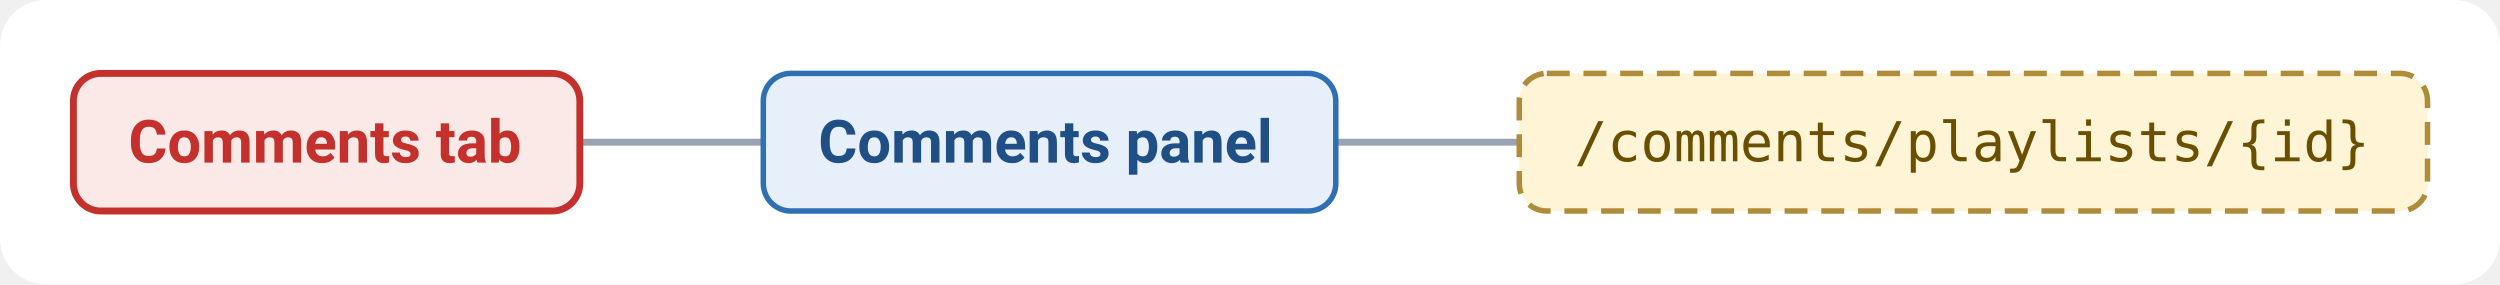
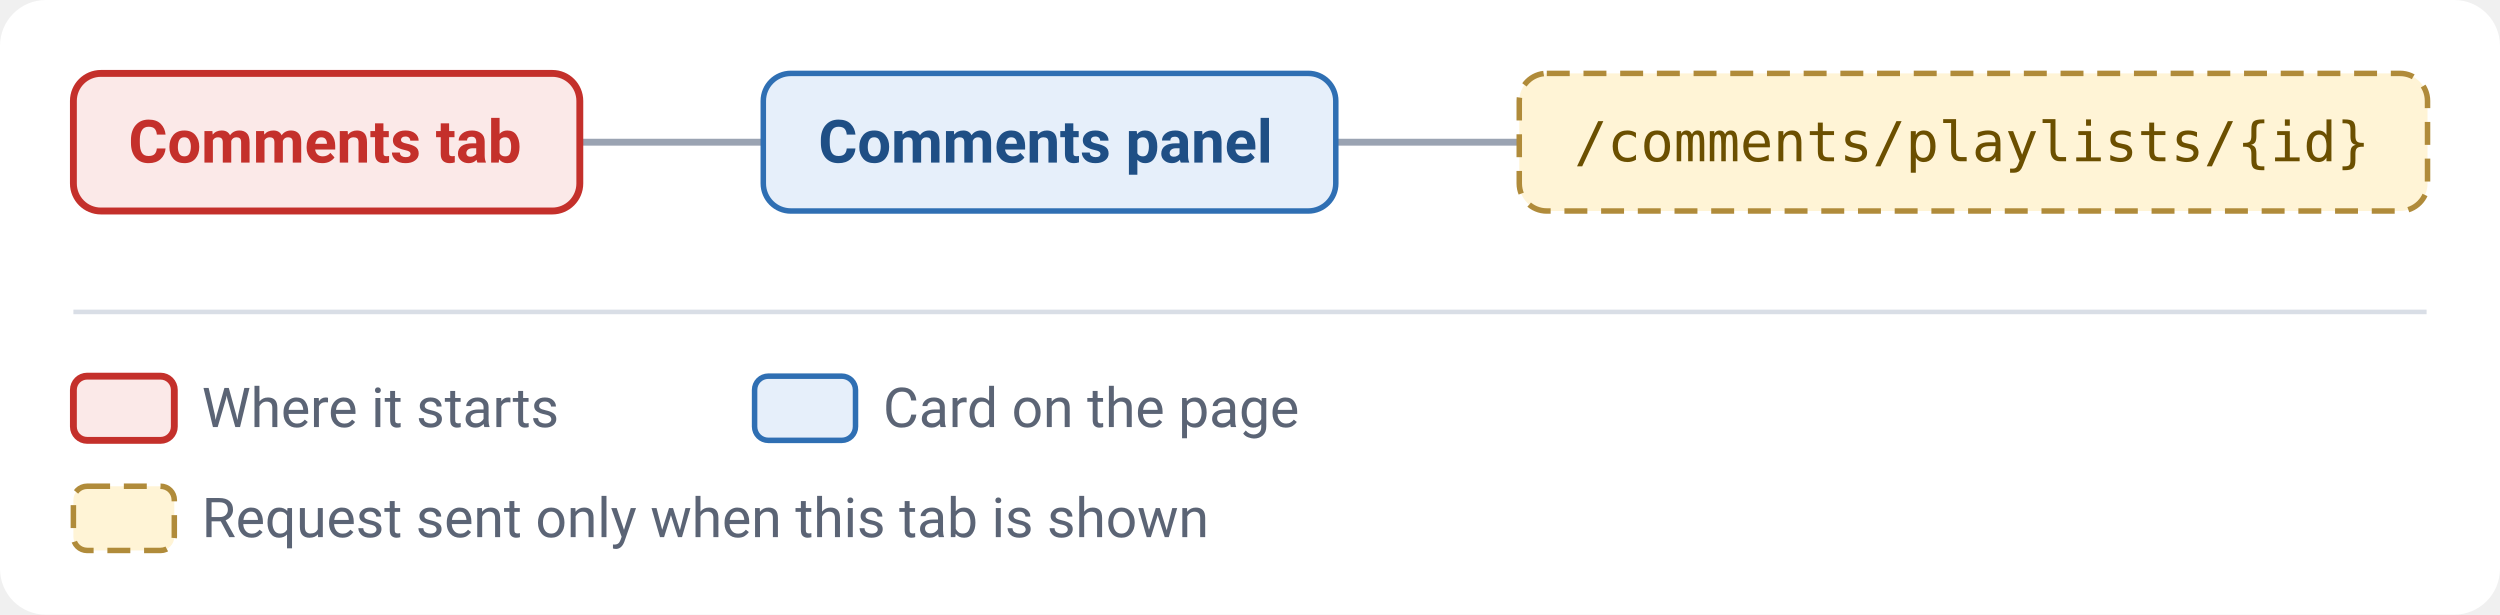
- <svg xmlns="http://www.w3.org/2000/svg" width="545" height="62" viewBox="0 0 545 62" role="img" aria-label="Routes used by the playlist Comments tab">
+ <svg xmlns="http://www.w3.org/2000/svg" width="545" height="134" viewBox="0 0 545 134" role="img" aria-label="Routes used by the playlist Comments tab">
  <style>
  .bg { fill: #ffffff; }
  text { font-family: system-ui, -apple-system, "Segoe UI", Roboto, Arial, sans-serif; font-size: 13px; dominant-baseline: central; }
  .mono { font-family: ui-monospace, SFMono-Regular, Menlo, Consolas, monospace; font-size: 12px; }
  .edge { fill: none; stroke: #9aa3b2; stroke-width: 1.5; }
  .edge-label { font-size: 11.5px; font-style: italic; fill: #5b6475; }
  .root rect { fill: #fbe9e8; stroke: #c4302b; stroke-width: 1.5; } .root text { fill: #c4302b; font-weight: 700; }
  .card rect { fill: #e6effa; stroke: #2f6fb3; stroke-width: 1.2; } .card text { fill: #1f4f85; font-weight: 600; }
  .sub rect { fill: #f3f7fc; stroke: #7da3cf; stroke-width: 1; stroke-dasharray: 4 3; } .sub text { fill: #1f4f85; }
  .ep rect { fill: #efe9fa; stroke: #6a4bb3; stroke-width: 1.2; } .ep text { fill: #3f2a80; }
  .ep-tab rect { fill: #fff4d6; stroke: #b08b3a; stroke-width: 1.2; stroke-dasharray: 5 3; } .ep-tab text { fill: #6b4f00; }
  .ep-after rect { fill: #ffffff; stroke: #6a4bb3; stroke-width: 1.2; stroke-dasharray: 5 3; } .ep-after text { fill: #3f2a80; }
  @media (prefers-color-scheme: dark) {
    .bg { fill: #1a1f27; } .edge { stroke: #5b6475; } .edge-label { fill: #9aa3b2; }
    .root rect { fill: #3a1e1d; stroke: #ff6b63; } .root text { fill: #ff8a80; }
    .card rect { fill: #1b2a3d; stroke: #7db3ef; } .card text { fill: #a9cdf5; }
    .sub rect { fill: #17212e; stroke: #4f79a8; } .sub text { fill: #a9cdf5; }
    .ep rect { fill: #2a2340; stroke: #b9a2f5; } .ep text { fill: #d6c9fb; }
    .ep-tab rect { fill: #362d12; stroke: #c9a24a; } .ep-tab text { fill: #f2d98a; }
    .ep-after rect { fill: #1a1f27; stroke: #b9a2f5; } .ep-after text { fill: #d6c9fb; }
  }
+   .legend-text { font-size: 12px; fill: #5b6475; }
+   .legend-rule { stroke: #d9dee6; stroke-width: 1; }
+   @media (prefers-color-scheme: dark) { .legend-text { fill: #9aa3b2; } .legend-rule { stroke: #2f3744; } }
</style>
-   <rect class="bg" width="545" height="62" rx="10" />
+   <rect class="bg" width="545" height="134" rx="10" />
  <path class="edge" d="M291.2,31.0 H309.2 V31.0 H331.2" />
  <path class="edge" d="M126.4,31.0 H144.4 V31.0 H166.4" />
  <g class="ep-tab">
    <rect x="331.2" y="16.0" width="198.0" height="30" rx="6" />
    <text class="mono" x="343.2" y="31.0">/comments/playlists/{id}</text>
  </g>
  <g class="card">
    <rect x="166.4" y="16.0" width="124.8" height="30" rx="6" />
    <text x="178.4" y="31.0">Comments panel</text>
  </g>
  <g class="root">
    <rect x="16.0" y="16.0" width="110.4" height="30" rx="6" />
    <text x="28.0" y="31.0">Comments tab</text>
  </g>
+   <line class="legend-rule" x1="16" y1="68.0" x2="529.0" y2="68.0" />
+   <g class="root">
+     <rect x="16.0" y="82.0" width="22" height="14" rx="3" />
+   </g>
+   <text class="legend-text" x="44.0" y="89.0">Where it starts</text>
+   <g class="card">
+     <rect x="164.5" y="82.0" width="22" height="14" rx="3" />
+   </g>
+   <text class="legend-text" x="192.5" y="89.0">Card on the page</text>
+   <g class="ep-tab">
+     <rect x="16.0" y="106.0" width="22" height="14" rx="3" />
+   </g>
+   <text class="legend-text" x="44.0" y="113.0">Request sent only when this tab is shown</text>
</svg>
